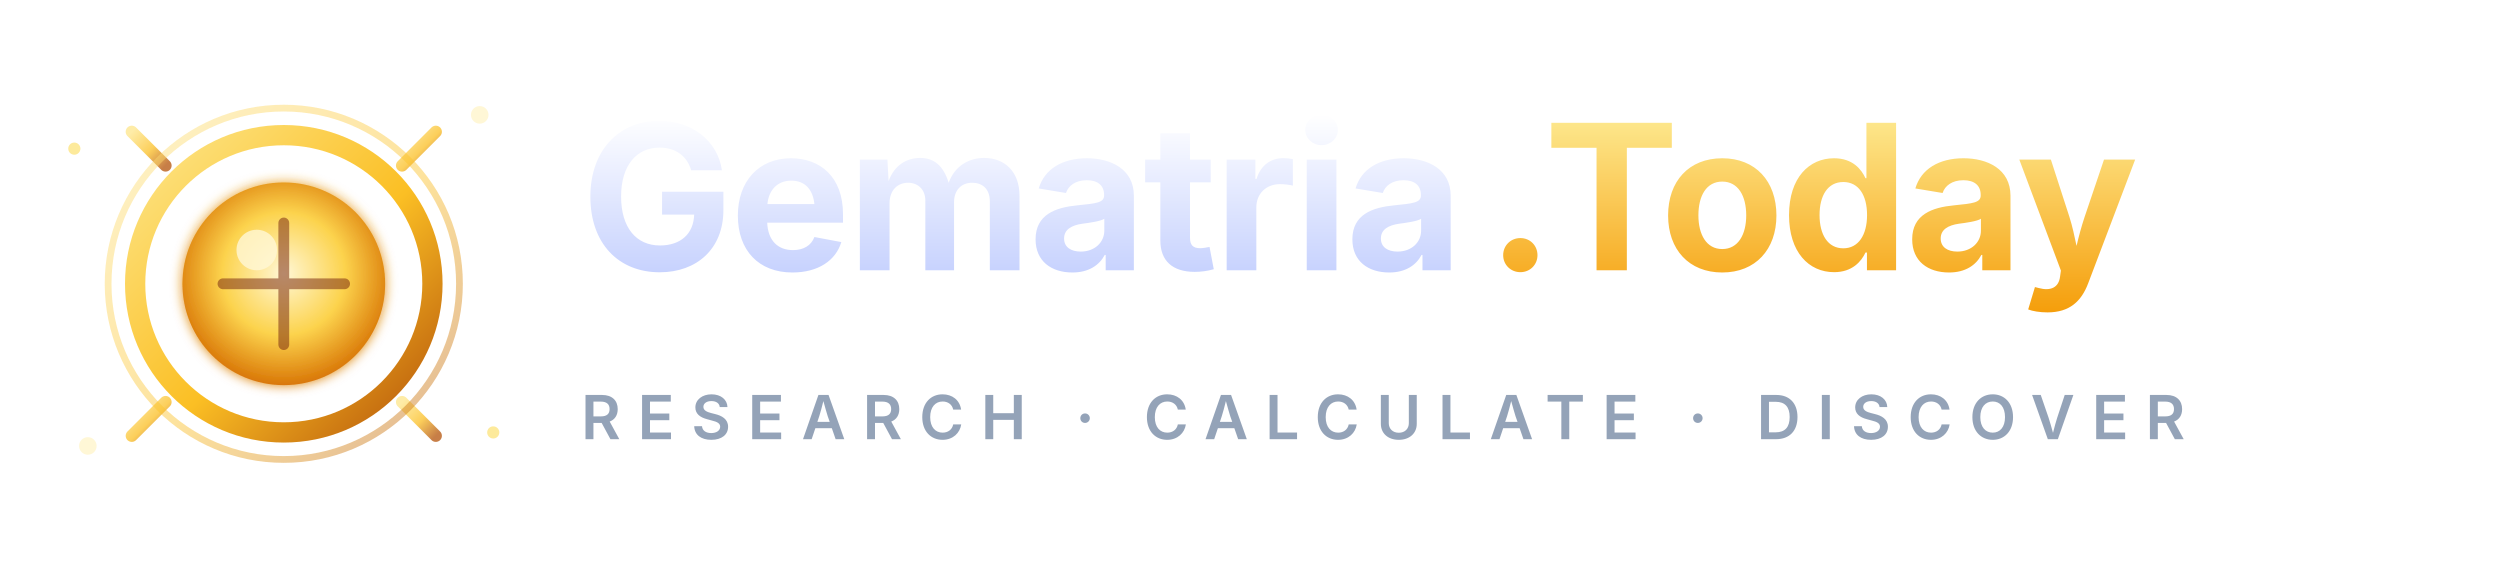
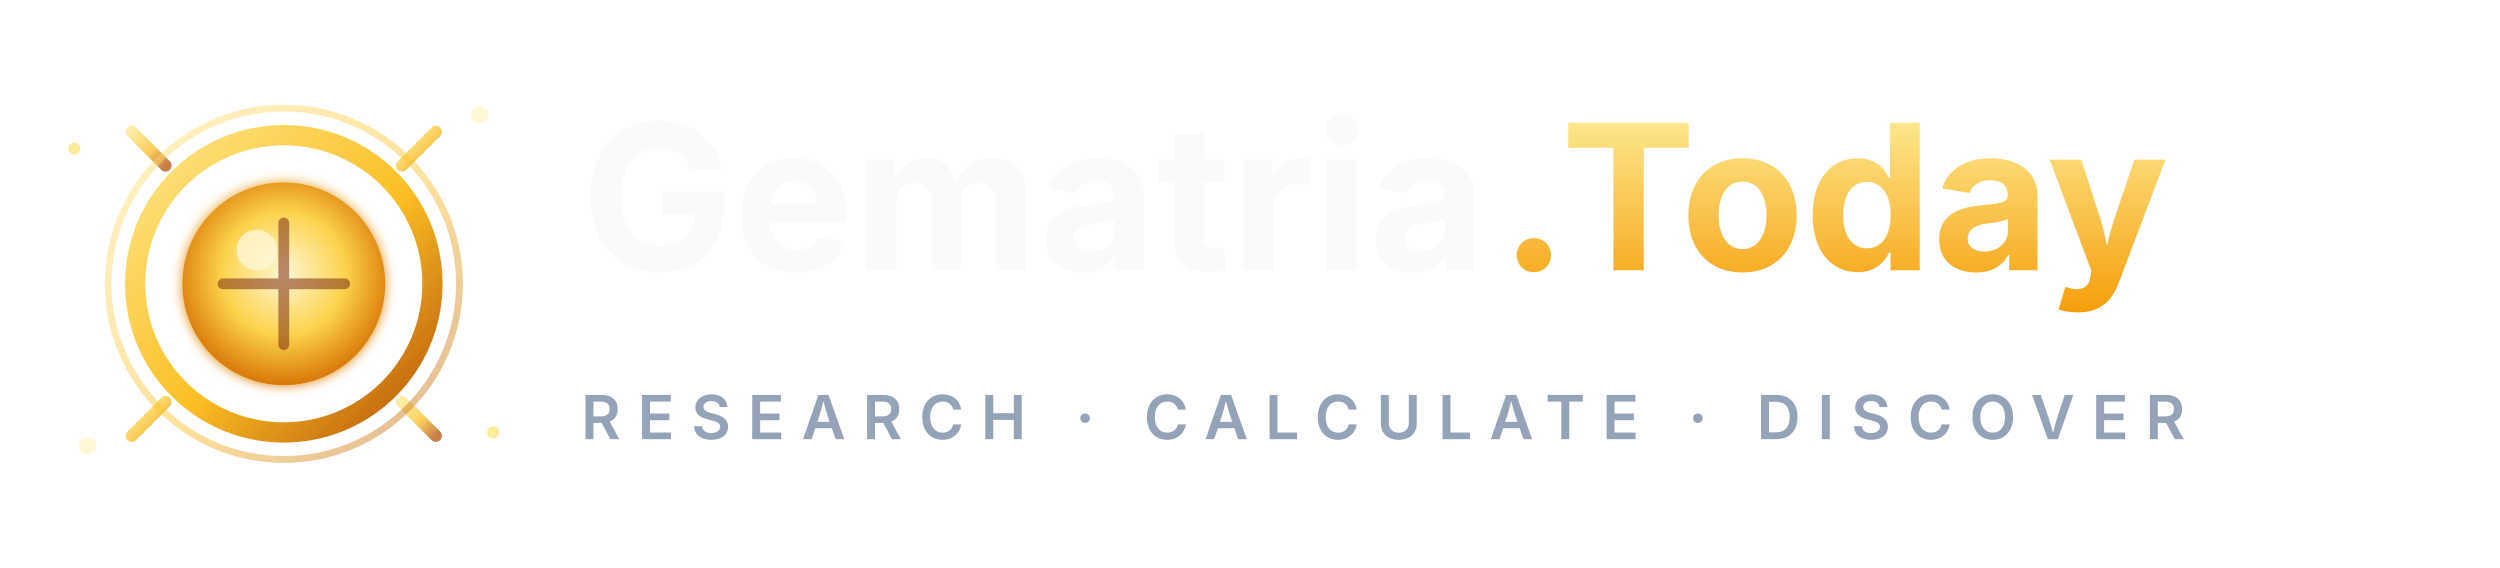
<svg xmlns="http://www.w3.org/2000/svg" viewBox="0 0 370 84" role="img" aria-labelledby="title desc">
  <defs>
    <linearGradient id="ringGrad" x1="0" y1="0" x2="1" y2="1">
      <stop offset="0%" stop-color="#fde68a" />
      <stop offset="55%" stop-color="#fbbf24" />
      <stop offset="100%" stop-color="#b45309" />
    </linearGradient>
    <radialGradient id="coreGrad" cx="50%" cy="45%" r="55%">
      <stop offset="0%" stop-color="#fff7d6" />
      <stop offset="55%" stop-color="#fcd34d" />
      <stop offset="100%" stop-color="#d97706" />
    </radialGradient>
    <linearGradient id="wordGrad" x1="0" y1="0" x2="0" y2="1">
      <stop offset="0%" stop-color="#ffffff" />
      <stop offset="100%" stop-color="#c7d2fe" />
    </linearGradient>
    <linearGradient id="todayGrad" x1="0" y1="0" x2="0" y2="1">
      <stop offset="0%" stop-color="#fde68a" />
      <stop offset="100%" stop-color="#f59e0b" />
    </linearGradient>
    <linearGradient id="ruleGrad" x1="0" y1="0" x2="1" y2="0">
      <stop offset="0%" stop-color="#fbbf24" stop-opacity="0" />
      <stop offset="20%" stop-color="#fbbf24" stop-opacity="0.55" />
      <stop offset="80%" stop-color="#fbbf24" stop-opacity="0.25" />
      <stop offset="100%" stop-color="#fbbf24" stop-opacity="0" />
    </linearGradient>
    <filter id="softGlow" x="-30%" y="-30%" width="160%" height="160%">
      <feGaussianBlur stdDeviation="0.9" result="b" />
      <feMerge>
        <feMergeNode in="b" />
        <feMergeNode in="SourceGraphic" />
      </feMerge>
    </filter>
  </defs>
  <g transform="translate(8,8)">
    <g stroke="url(#ringGrad)" stroke-linecap="round" fill="none">
      <line x1="34" y1="1" x2="34" y2="9" stroke-width="2.4" />
      <line x1="34" y1="59" x2="34" y2="67" stroke-width="2.4" />
      <line x1="1" y1="34" x2="9" y2="34" stroke-width="2.4" />
      <line x1="59" y1="34" x2="67" y2="34" stroke-width="2.4" />
      <line x1="11.5" y1="11.5" x2="16.5" y2="16.5" stroke-width="1.8" opacity="0.75" />
      <line x1="51.5" y1="51.5" x2="56.5" y2="56.5" stroke-width="1.8" opacity="0.75" />
      <line x1="56.5" y1="11.5" x2="51.5" y2="16.5" stroke-width="1.8" opacity="0.75" />
      <line x1="11.5" y1="56.5" x2="16.5" y2="51.5" stroke-width="1.8" opacity="0.75" />
    </g>
    <circle cx="34" cy="34" r="26" fill="none" stroke="url(#ringGrad)" stroke-width="1" opacity="0.45" />
    <circle cx="34" cy="34" r="22" fill="none" stroke="url(#ringGrad)" stroke-width="3" />
    <circle cx="34" cy="34" r="15" fill="url(#coreGrad)" filter="url(#softGlow)" />
    <g stroke="#7c2d12" stroke-linecap="round" opacity="0.55">
      <line x1="34" y1="25" x2="34" y2="43" stroke-width="1.6" />
      <line x1="25" y1="34" x2="43" y2="34" stroke-width="1.6" />
    </g>
    <circle cx="30" cy="29" r="3" fill="#fff7d6" opacity="0.8" />
    <circle cx="63" cy="9" r="1.3" fill="#fff7d6" />
    <circle cx="5" cy="58" r="1.3" fill="#fff7d6" />
    <circle cx="65" cy="56" r="0.9" fill="#fde68a" opacity="0.85" />
    <circle cx="3" cy="14" r="0.9" fill="#fde68a" opacity="0.85" />
  </g>
-   <text x="86" y="40" font-family="'Inter','Segoe UI',Roboto,Arial,sans-serif" font-size="30" font-weight="700" letter-spacing="-0.5" fill="url(#wordGrad)">Gematria</text>
-   <text x="220" y="40" font-family="'Inter','Segoe UI',Roboto,Arial,sans-serif" font-size="30" font-weight="700" letter-spacing="-0.5" fill="url(#todayGrad)">.Today</text>
-   <line x1="86" y1="51" x2="316" y2="51" stroke="url(#ruleGrad)" stroke-width="0.75" />
-   <text x="86" y="65" font-family="'Inter','Segoe UI',Roboto,Arial,sans-serif" font-size="9" font-weight="600" letter-spacing="2.5" fill="#94a3b8">RESEARCH · CALCULATE · DISCOVER</text>
+   <text x="86" y="40" font-family="'Inter','Segoe UI',Roboto,Arial,sans-serif" font-size="30" font-weight="700" letter-spacing="0" fill="#f8fafc" text-rendering="geometricPrecision">Gematria</text>
+   <text x="222" y="40" font-family="'Inter','Segoe UI',Roboto,Arial,sans-serif" font-size="30" font-weight="700" letter-spacing="0" fill="url(#todayGrad)" text-rendering="geometricPrecision">.Today</text>
+   <line x1="86" y1="51" x2="320" y2="51" stroke="url(#ruleGrad)" stroke-width="0.75" />
+   <text x="86" y="65" font-family="'Inter','Segoe UI',Roboto,Arial,sans-serif" font-size="9" font-weight="600" letter-spacing="2.5" fill="#94a3b8" text-rendering="geometricPrecision">RESEARCH · CALCULATE · DISCOVER</text>
</svg>
